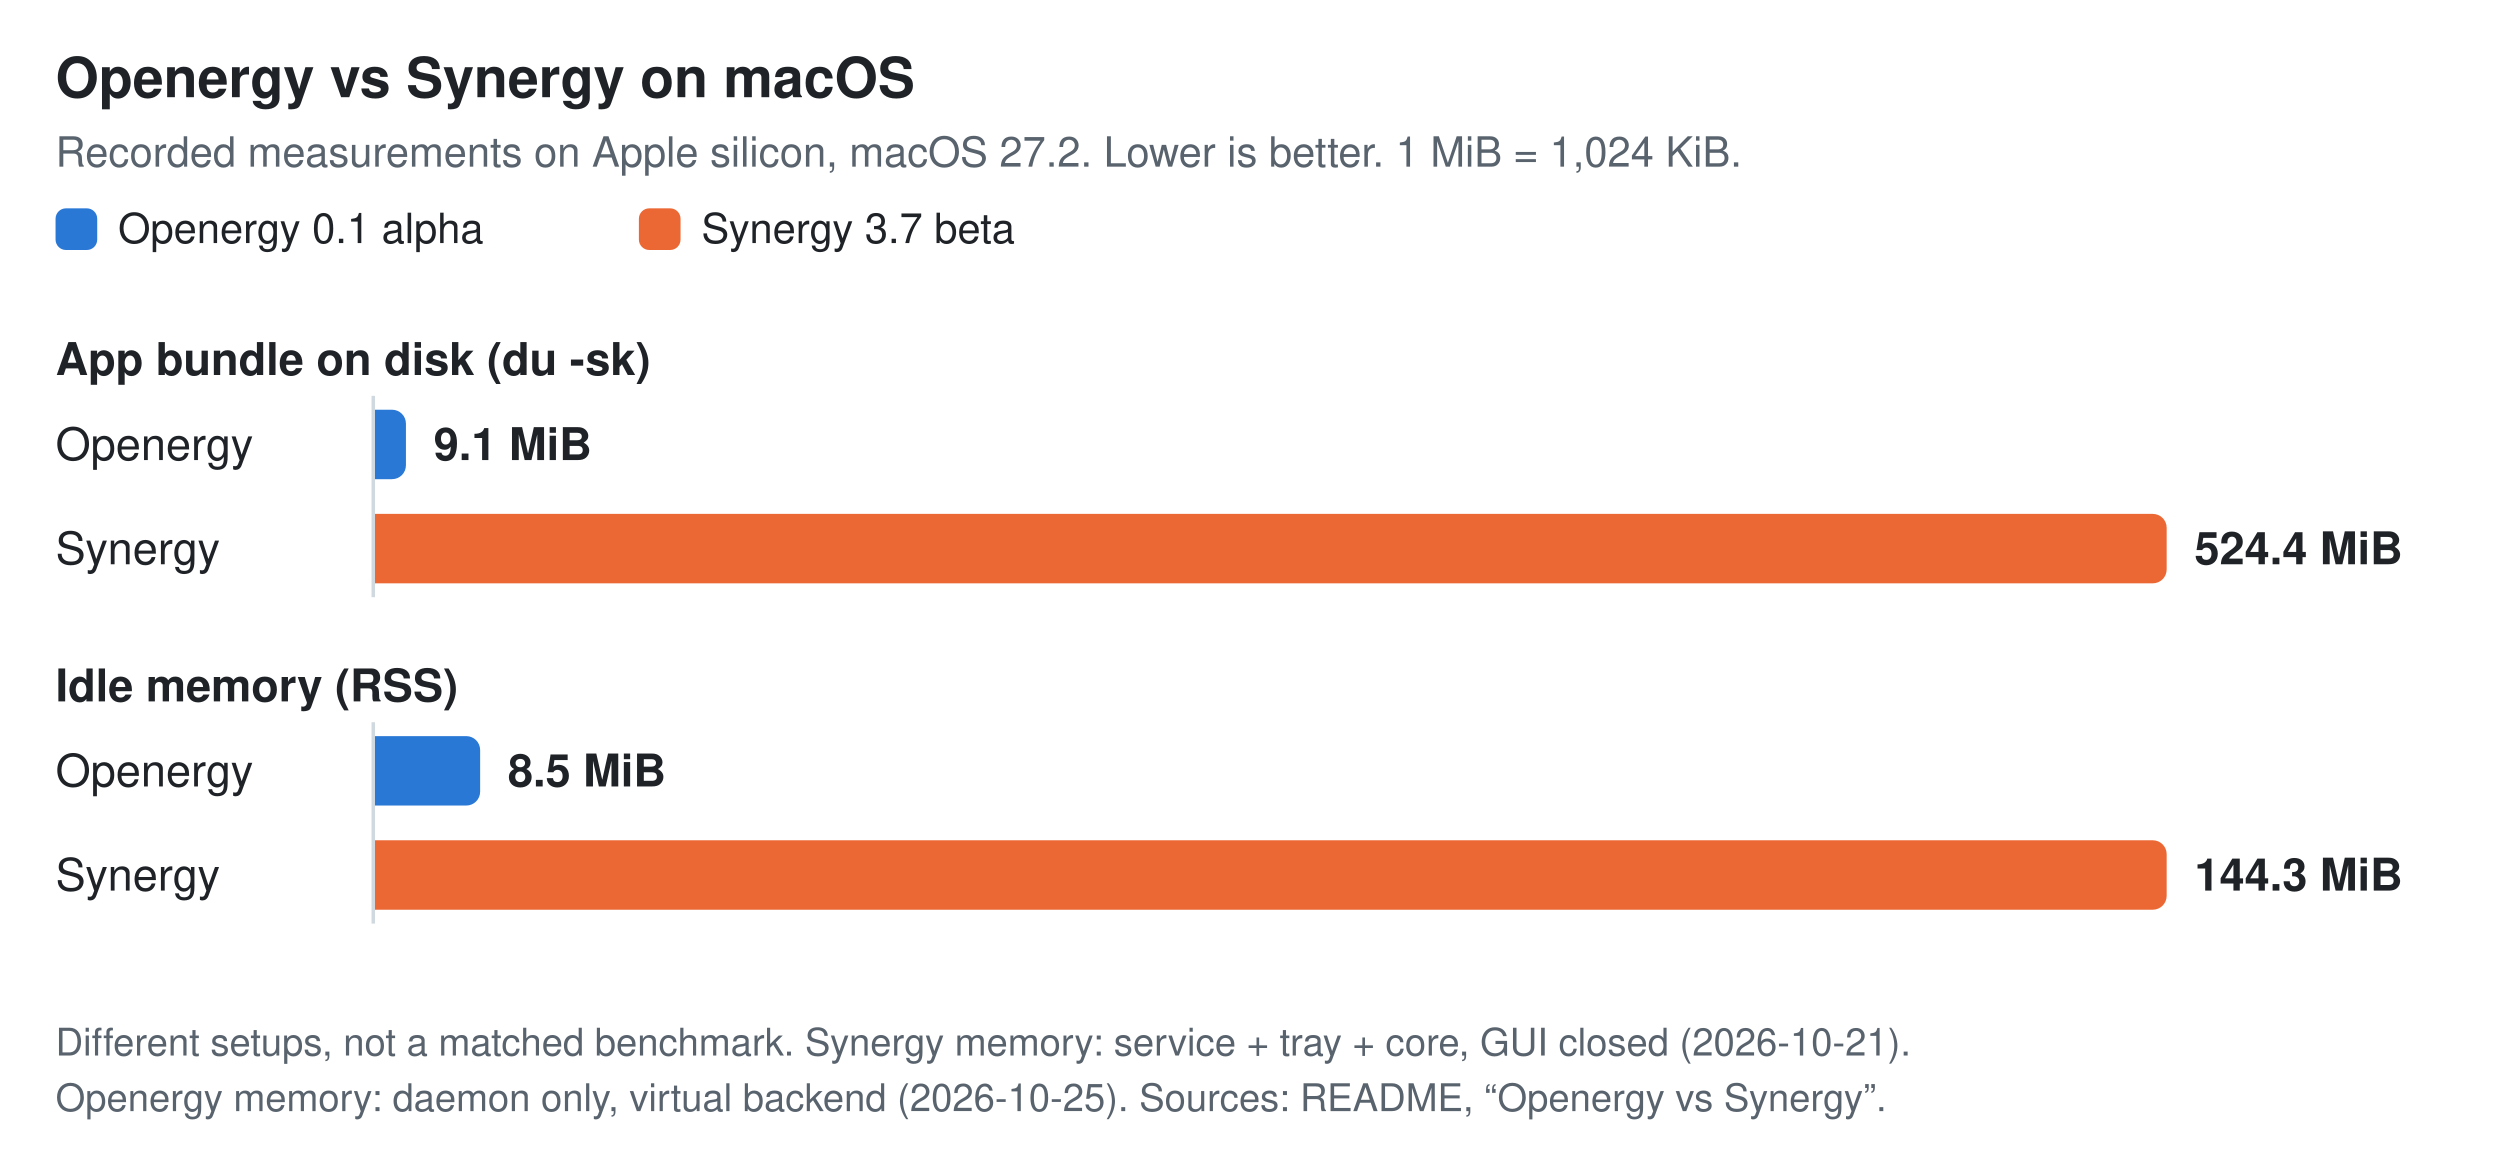
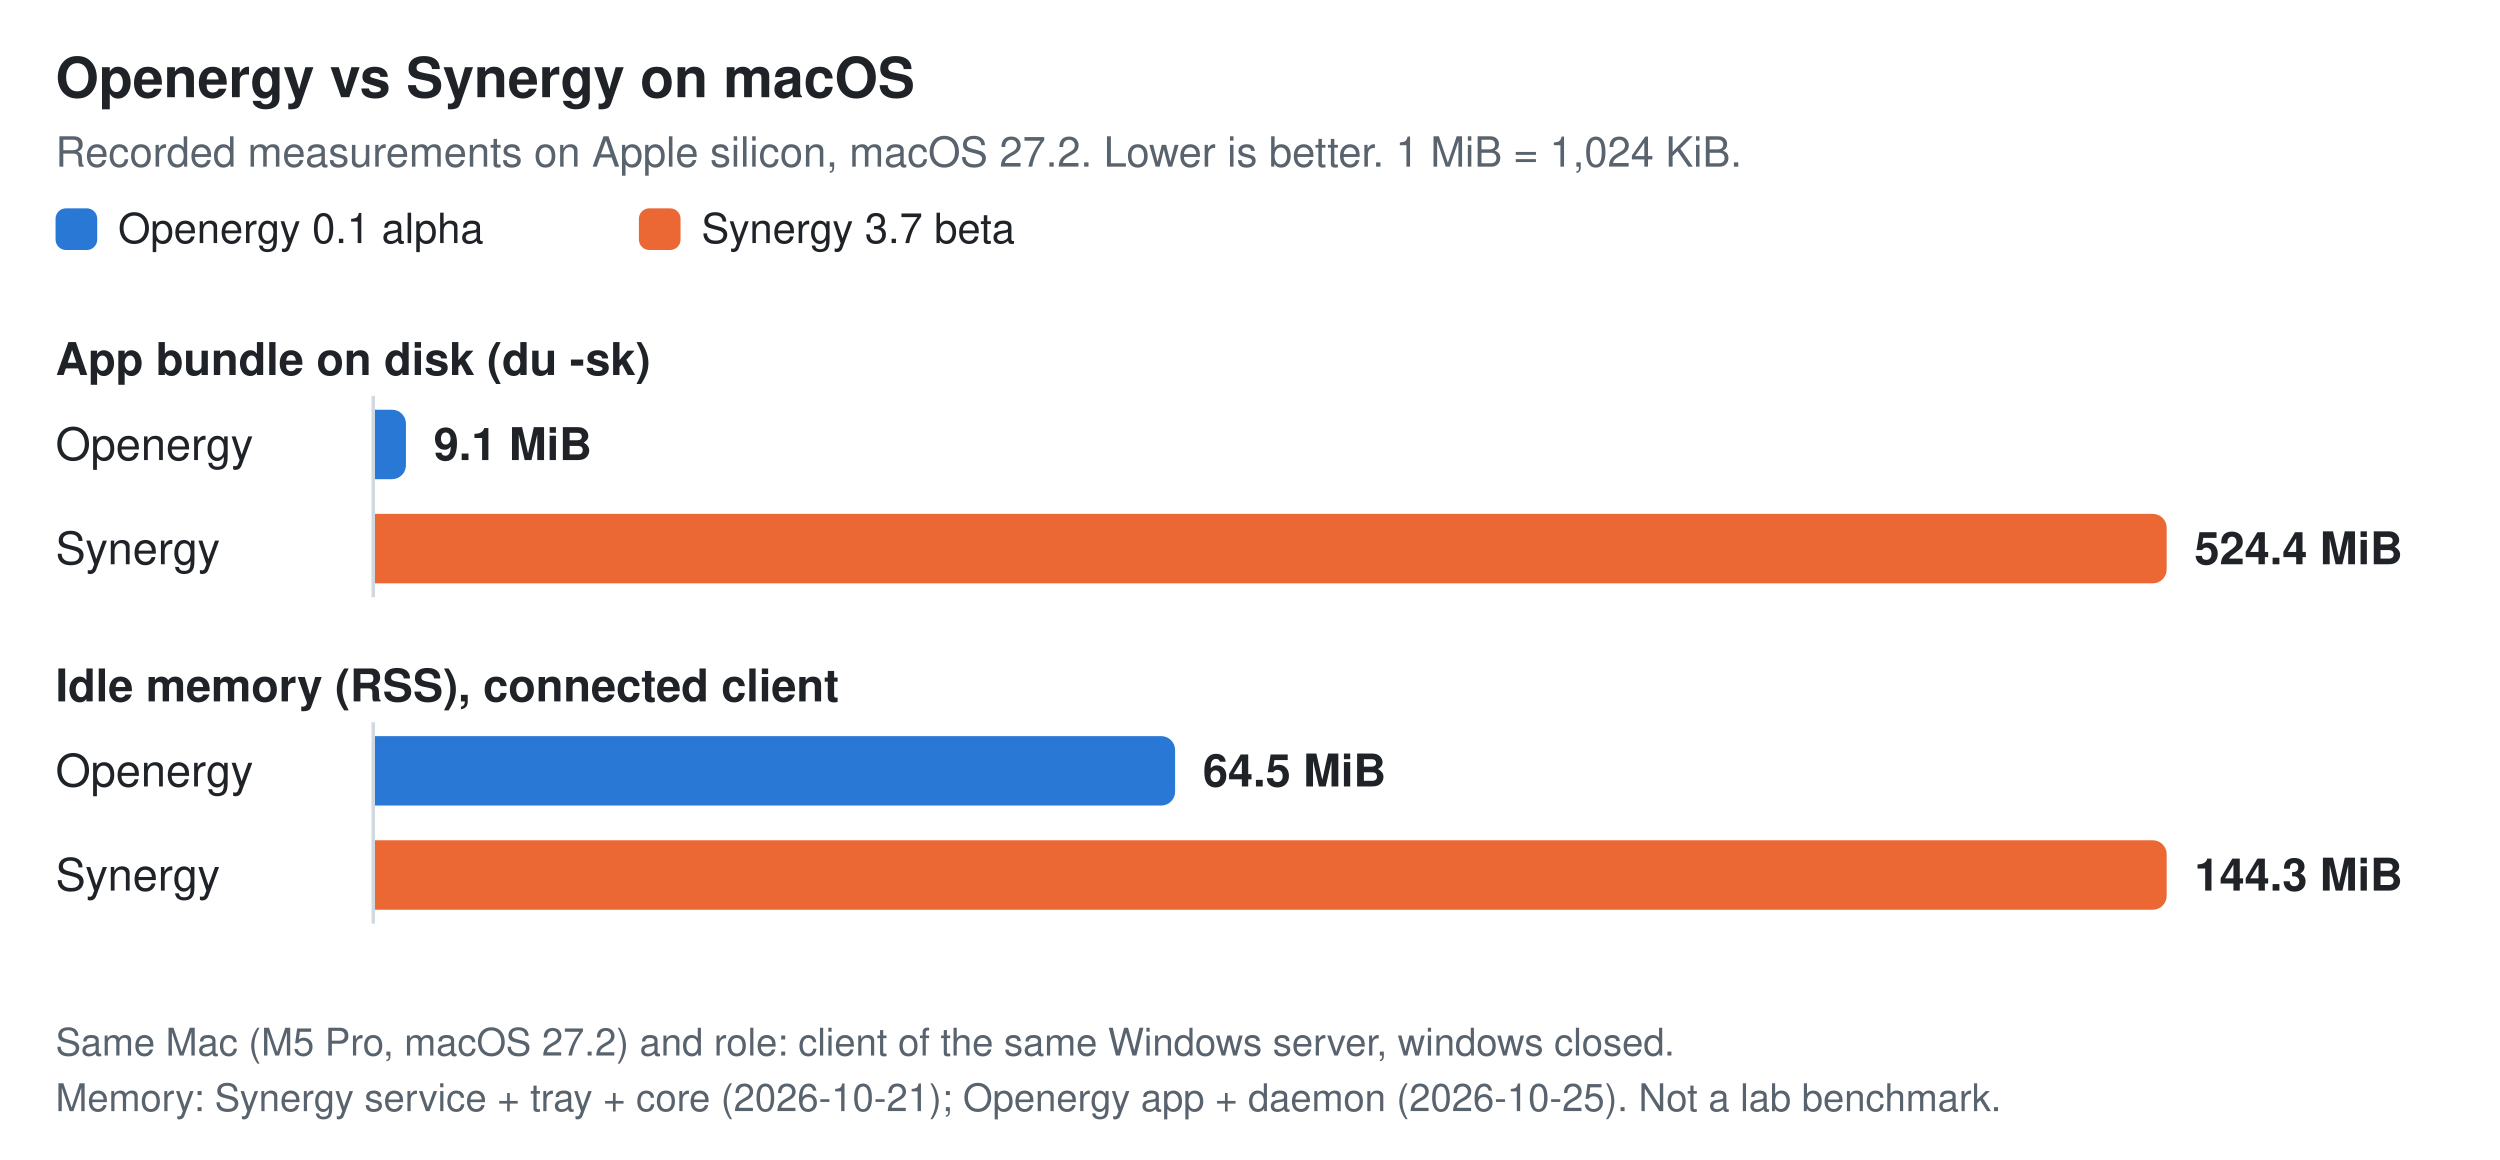
<svg xmlns="http://www.w3.org/2000/svg" width="720" height="334" viewBox="0 0 720 334" role="img" aria-labelledby="chart-title chart-desc">
  <style>
  .t1 { fill: #1f2328; }
  .t2 { fill: #59636e; }
  .rule { stroke: #d1d9e0; }
  .s-openergy { fill: #2a78d6; }
  .s-synergy { fill: #eb6834; }
  text { font-family: -apple-system, BlinkMacSystemFont, "Segoe UI", Helvetica, Arial, sans-serif; }
  .title { font-size: 16px; font-weight: 600; }
  .sub { font-size: 12px; }
  .head { font-size: 13px; font-weight: 600; }
  .cat { font-size: 13px; }
  .val { font-size: 13px; font-weight: 600; }
  .legend { font-size: 12px; }
  .note { font-size: 11px; }
</style>
  <text class="title t1" x="16" y="28">Openergy vs Synergy on macOS</text>
  <text class="sub t2" x="16" y="48">Recorded measurements on Apple silicon, macOS 27.2. Lower is better. 1 MiB = 1,024 KiB.</text>
  <rect class="s-openergy" x="16" y="60" width="12" height="12" rx="3" />
  <text class="legend t1" x="34" y="70">Openergy 0.1 alpha</text>
  <rect class="s-synergy" x="184" y="60" width="12" height="12" rx="3" />
  <text class="legend t1" x="202" y="70">Synergy 3.7 beta</text>
  <text class="head t1" x="16" y="108">App bundle on disk (du -sk)</text>
  <text class="cat t1" x="16" y="132.5">Openergy</text>
  <path class="s-openergy" d="M108.00,118.00h4.91a4.00,4.00 0 0 1 4.00,4.00v12.00a4.00,4.00 0 0 1 -4.00,4.00h-4.91z" />
  <text class="val t1" x="124.91" y="132.5">9.1 MiB</text>
  <text class="cat t1" x="16" y="162.5">Synergy</text>
  <path class="s-synergy" d="M108.00,148.00h512.00a4.00,4.00 0 0 1 4.00,4.00v12.00a4.00,4.00 0 0 1 -4.00,4.00h-512.00z" />
  <text class="val t1" x="632.00" y="162.5">524.4 MiB</text>
  <line class="rule" x1="107.5" y1="114" x2="107.5" y2="172" stroke-width="1" />
-   <text class="head t1" x="16" y="202">Idle memory (RSS)</text>
+   <text class="head t1" x="16" y="202">Idle memory (RSS), connected client</text>
  <text class="cat t1" x="16" y="226.5">Openergy</text>
-   <path class="s-openergy" d="M108.00,212.00h26.28a4.00,4.00 0 0 1 4.00,4.00v12.00a4.00,4.00 0 0 1 -4.00,4.00h-26.28z" />
-   <text class="val t1" x="146.28" y="226.5">8.5 MiB</text>
+   <path class="s-openergy" d="M108.00,212.00h226.43a4.00,4.00 0 0 1 4.00,4.00v12.00a4.00,4.00 0 0 1 -4.00,4.00h-226.43z" />
+   <text class="val t1" x="346.43" y="226.5">64.5 MiB</text>
  <text class="cat t1" x="16" y="256.5">Synergy</text>
  <path class="s-synergy" d="M108.00,242.00h512.00a4.00,4.00 0 0 1 4.00,4.00v12.00a4.00,4.00 0 0 1 -4.00,4.00h-512.00z" />
  <text class="val t1" x="632.00" y="256.5">144.3 MiB</text>
  <line class="rule" x1="107.5" y1="208" x2="107.5" y2="266" stroke-width="1" />
-   <text class="note t2" x="16" y="304">Different setups, not a matched benchmark. Synergy memory: service + tray + core, GUI closed (2026-10-21).</text>
-   <text class="note t2" x="16" y="320">Openergy memory: daemon only, virtual backend (2026-10-25). Sources: README, “Openergy vs Synergy”.</text>
+   <text class="note t2" x="16" y="304">Same Mac (M5 Pro, macOS 27.2) and role: client of the same Windows server, windows closed.</text>
+   <text class="note t2" x="16" y="320">Memory: Synergy service + tray + core (2026-10-21); Openergy app + daemon (2026-10-25). Not a lab benchmark.</text>
</svg>
